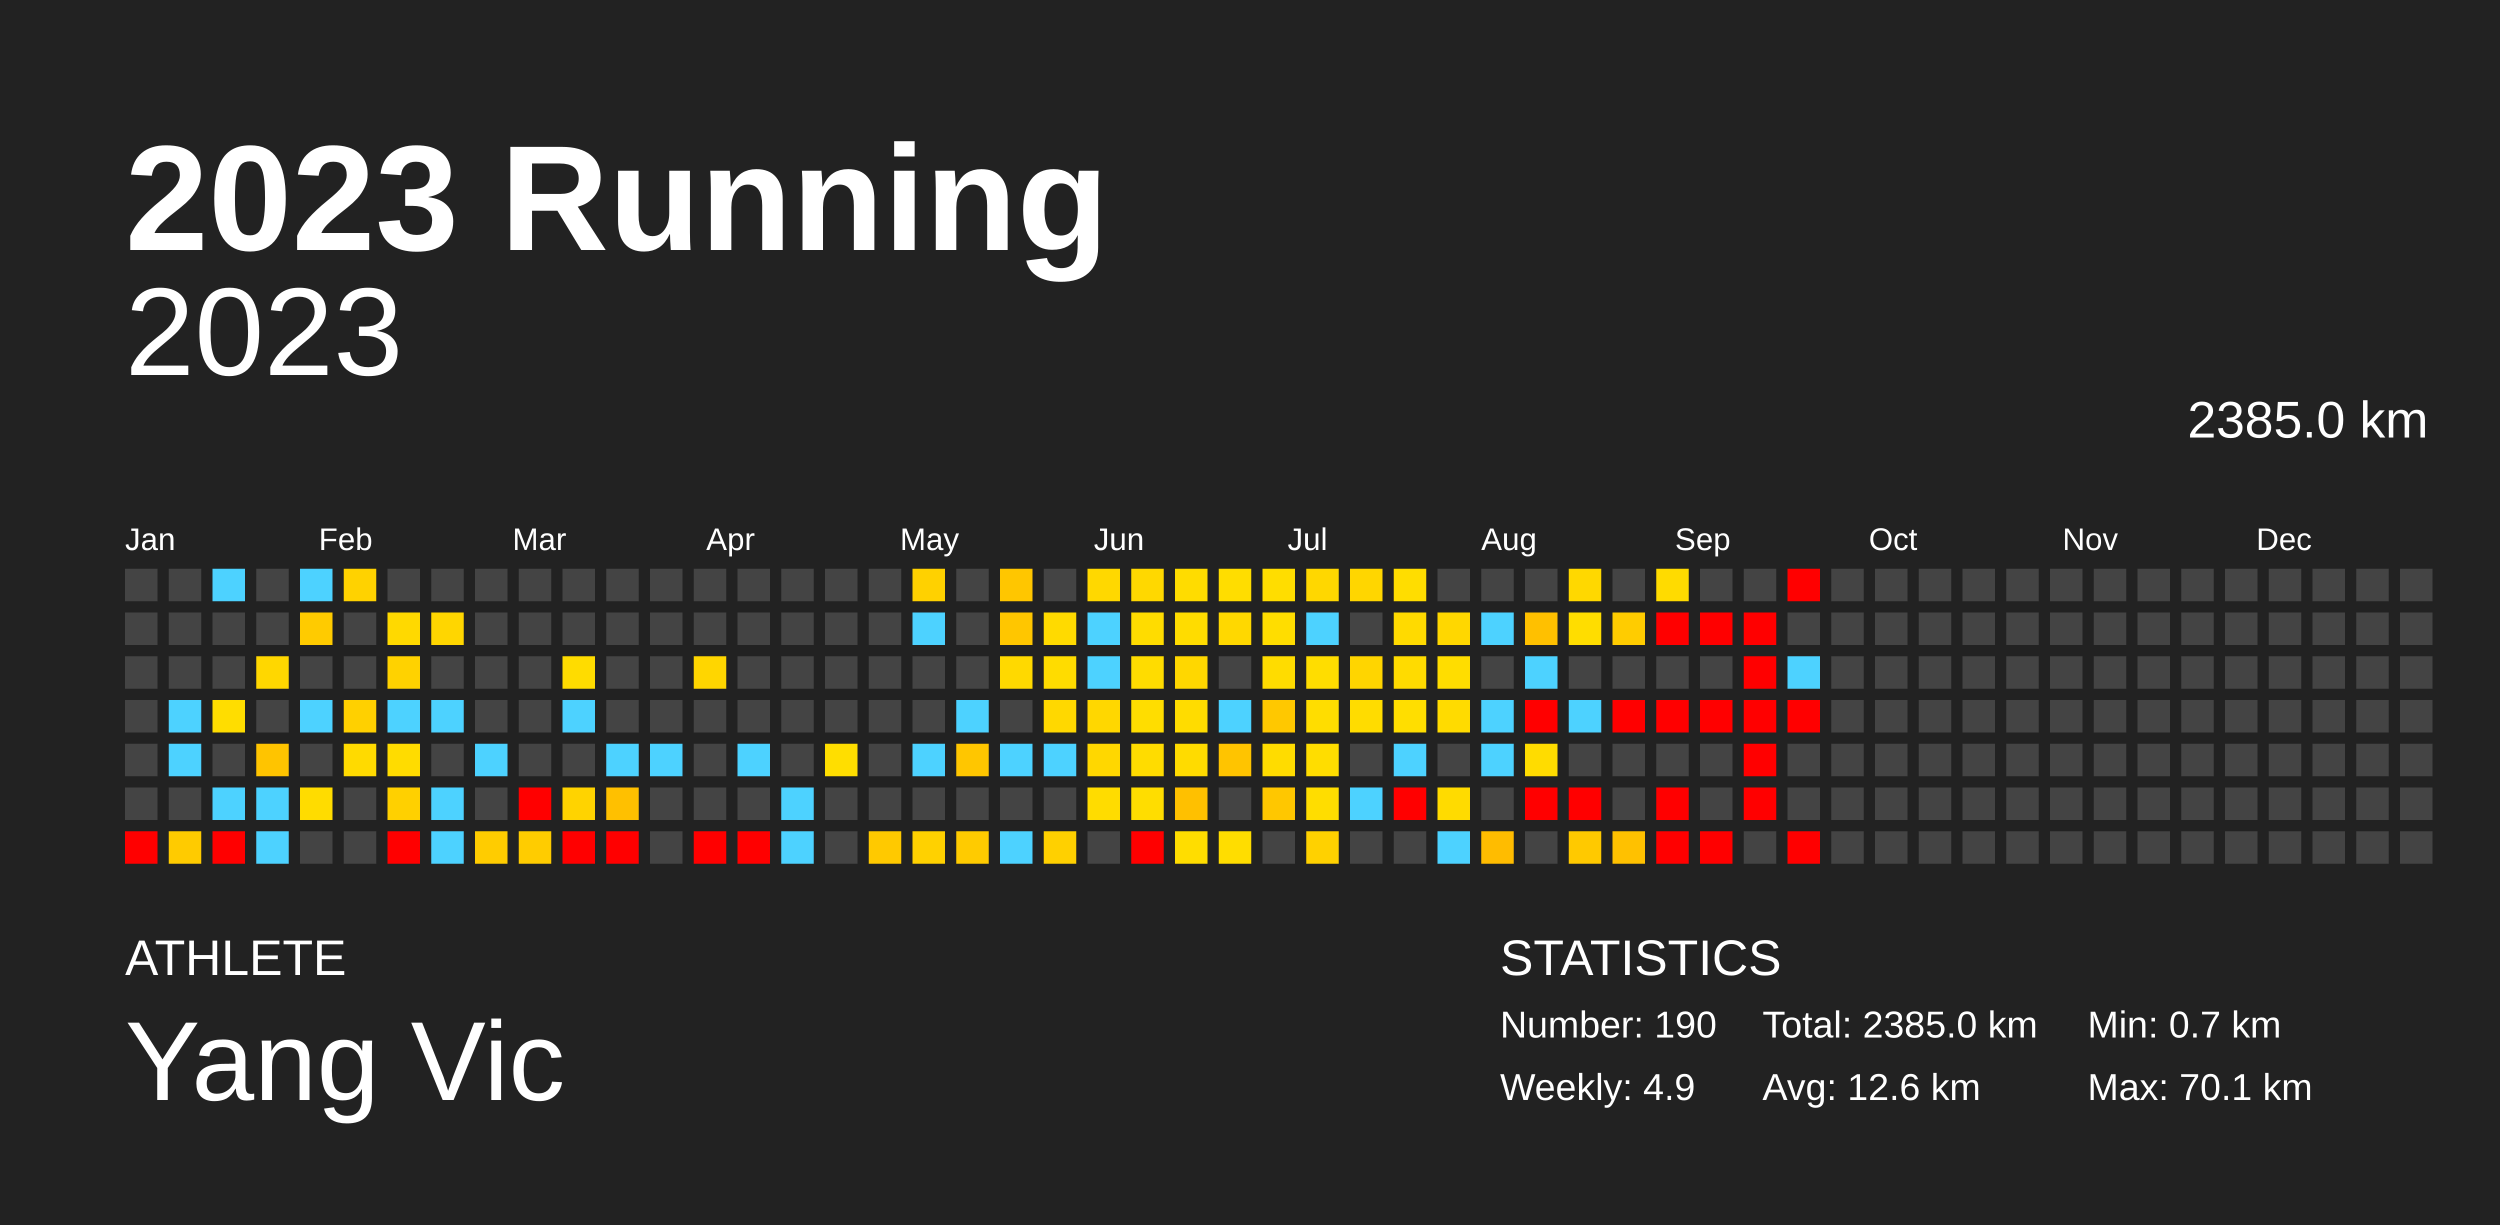
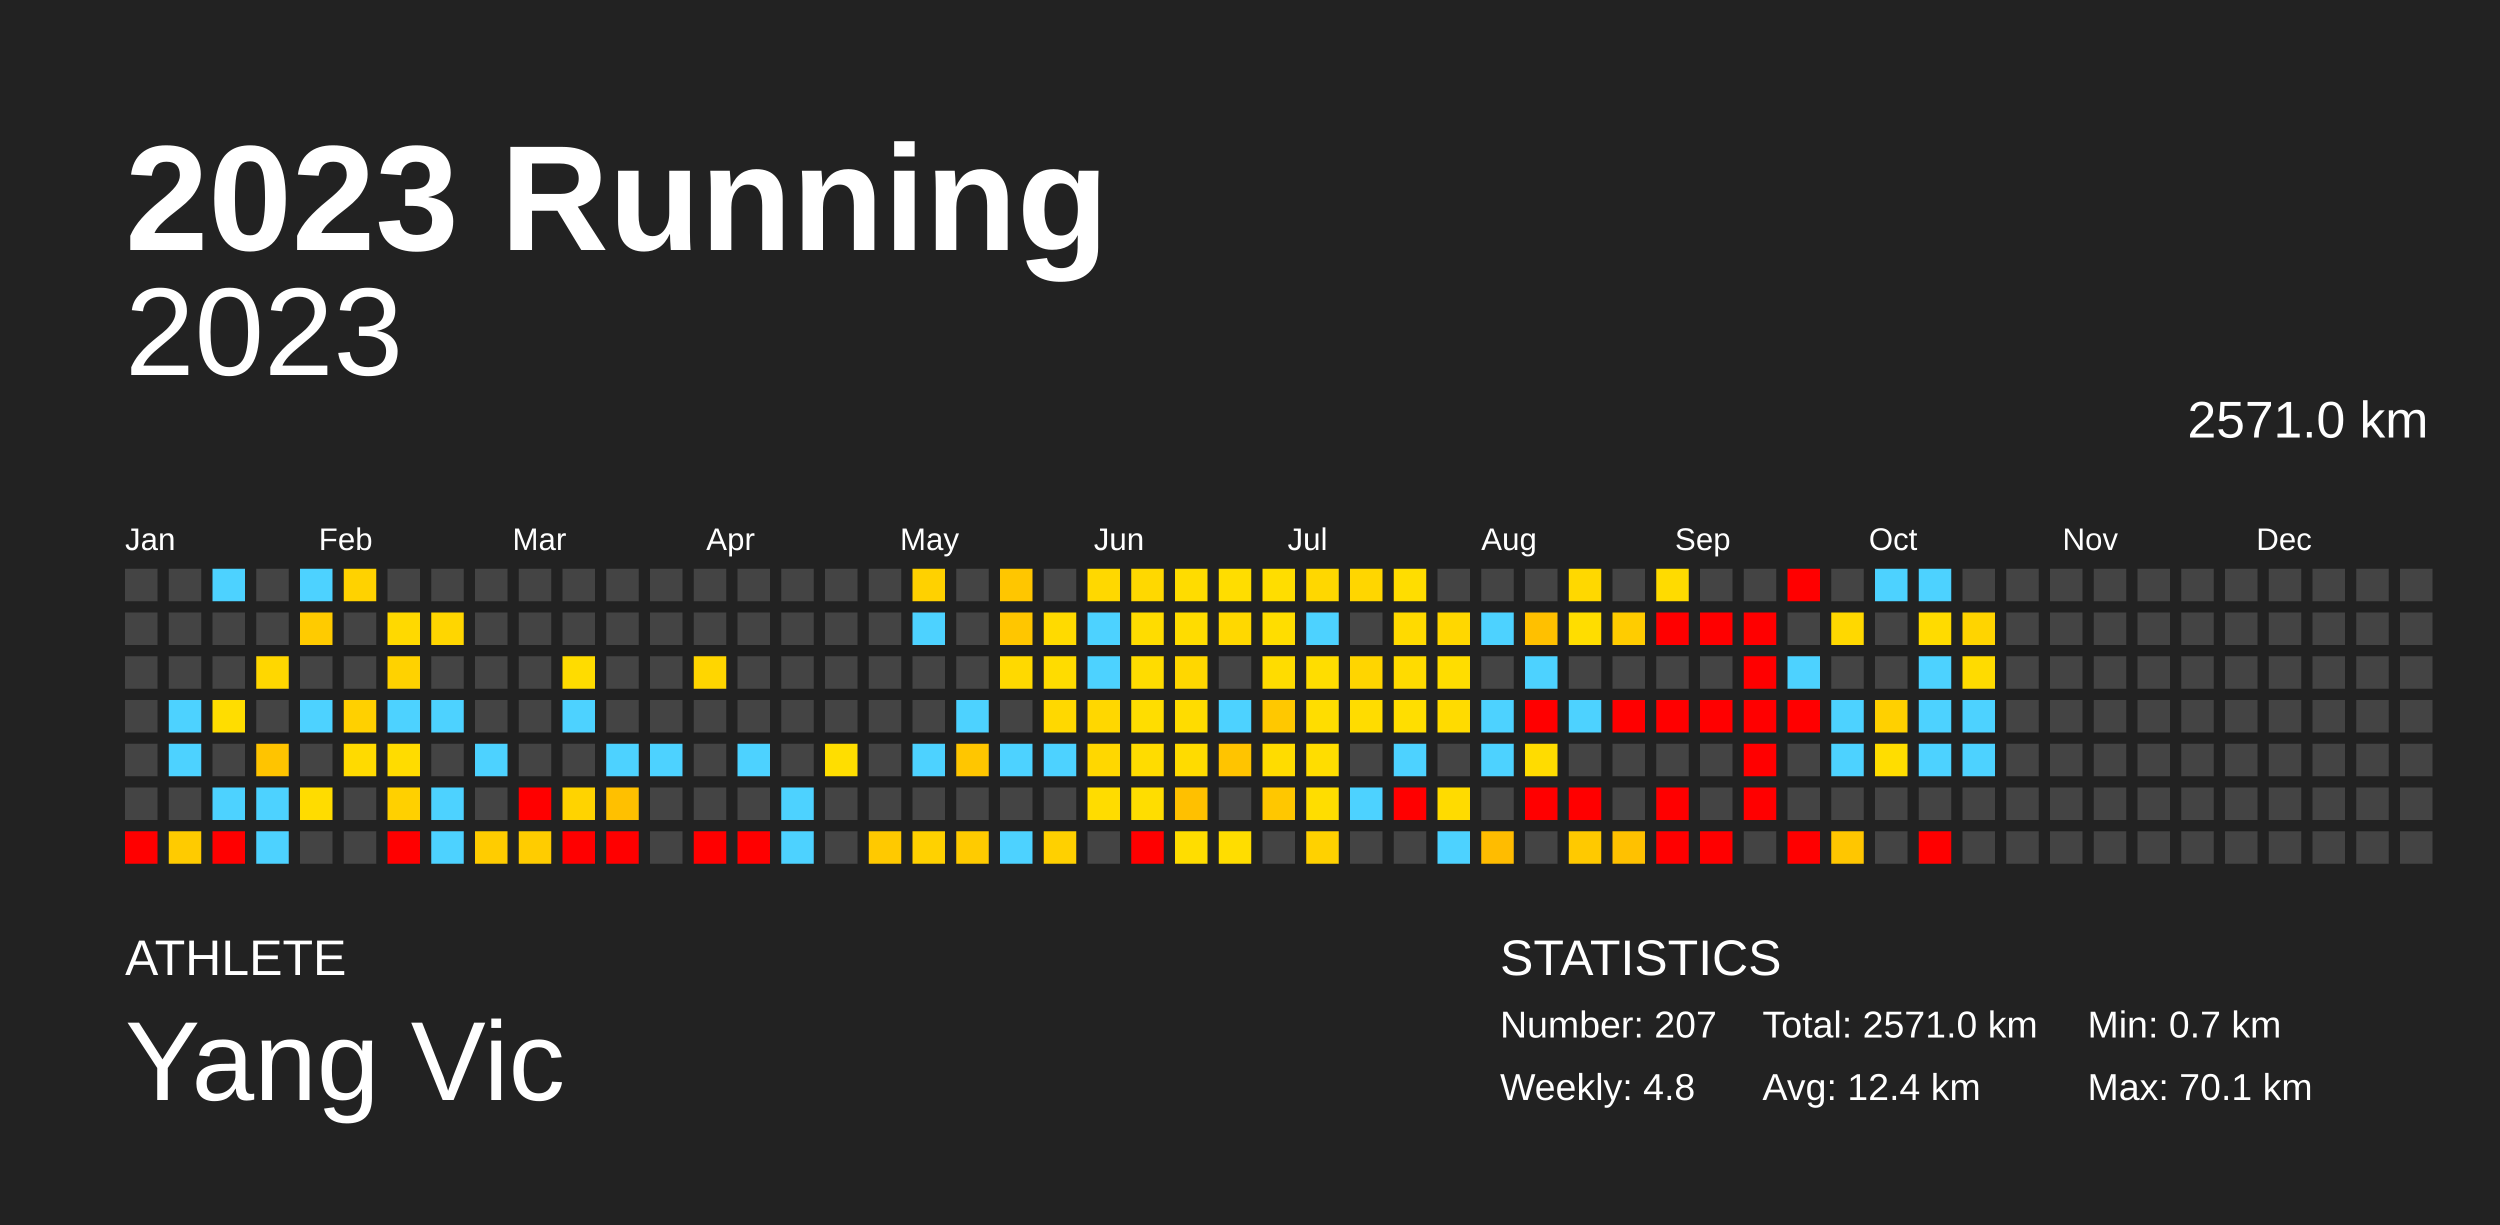
<svg xmlns="http://www.w3.org/2000/svg" baseProfile="full" height="98mm" version="1.1" viewBox="0,0,200,98" width="200mm">
  <defs />
  <rect fill="#222222" height="98" width="200" x="0" y="0" />
  <text fill="#FFFFFF" style="font-size:12px; font-family:Arial; font-weight:bold;" x="10" y="20">2023 Running</text>
  <text fill="#FFFFFF" style="font-size:4px; font-family:Arial" x="10" y="78">ATHLETE</text>
  <text fill="#FFFFFF" style="font-size:9px; font-family:Arial" x="10" y="88">Yang Vic</text>
  <text fill="#FFFFFF" style="font-size:4px; font-family:Arial" x="120" y="78">STATISTICS</text>
-   <text fill="#FFFFFF" style="font-size:3px; font-family:Arial" x="120" y="83">Number: 190</text>
-   <text fill="#FFFFFF" style="font-size:3px; font-family:Arial" x="120" y="88">Weekly: 4.9</text>
-   <text fill="#FFFFFF" style="font-size:3px; font-family:Arial" x="141" y="83">Total: 2385.0 km</text>
-   <text fill="#FFFFFF" style="font-size:3px; font-family:Arial" x="141" y="88">Avg: 12.6 km</text>
+   <text fill="#FFFFFF" style="font-size:3px; font-family:Arial" x="120" y="83">Number: 207</text>
+   <text fill="#FFFFFF" style="font-size:3px; font-family:Arial" x="120" y="88">Weekly: 4.8</text>
+   <text fill="#FFFFFF" style="font-size:3px; font-family:Arial" x="141" y="83">Total: 2571.0 km</text>
+   <text fill="#FFFFFF" style="font-size:3px; font-family:Arial" x="141" y="88">Avg: 12.4 km</text>
  <text fill="#FFFFFF" style="font-size:3px; font-family:Arial" x="167" y="83">Min: 0.7 km</text>
  <text fill="#FFFFFF" style="font-size:3px; font-family:Arial" x="167" y="88">Max: 70.1 km</text>
  <text alignment-baseline="hanging" fill="#FFFFFF" style="font-size:10.0px; font-family:Arial;" x="10" y="30">2023</text>
-   <text alignment-baseline="hanging" fill="#FFFFFF" style="font-size:4.125px; font-family:Arial;" x="175" y="35">2385.0 km</text>
+   <text alignment-baseline="hanging" fill="#FFFFFF" style="font-size:4.125px; font-family:Arial;" x="175" y="35">2571.0 km</text>
  <text fill="#FFFFFF" style="font-size:2.5px; font-family:Arial" x="10.0" y="44">Jan</text>
  <text fill="#FFFFFF" style="font-size:2.5px; font-family:Arial" x="25.5" y="44">Feb</text>
  <text fill="#FFFFFF" style="font-size:2.5px; font-family:Arial" x="41.0" y="44">Mar</text>
  <text fill="#FFFFFF" style="font-size:2.5px; font-family:Arial" x="56.5" y="44">Apr</text>
  <text fill="#FFFFFF" style="font-size:2.5px; font-family:Arial" x="72.0" y="44">May</text>
  <text fill="#FFFFFF" style="font-size:2.5px; font-family:Arial" x="87.5" y="44">Jun</text>
  <text fill="#FFFFFF" style="font-size:2.5px; font-family:Arial" x="103.0" y="44">Jul</text>
  <text fill="#FFFFFF" style="font-size:2.5px; font-family:Arial" x="118.5" y="44">Aug</text>
  <text fill="#FFFFFF" style="font-size:2.5px; font-family:Arial" x="134.0" y="44">Sep</text>
  <text fill="#FFFFFF" style="font-size:2.5px; font-family:Arial" x="149.5" y="44">Oct</text>
  <text fill="#FFFFFF" style="font-size:2.5px; font-family:Arial" x="165.0" y="44">Nov</text>
  <text fill="#FFFFFF" style="font-size:2.5px; font-family:Arial" x="180.5" y="44">Dec</text>
  <rect fill="#444444" height="2.6" width="2.6" x="10.0" y="45.5" />
  <rect fill="#444444" height="2.6" width="2.6" x="10.0" y="49.0" />
  <rect fill="#444444" height="2.6" width="2.6" x="10.0" y="52.5" />
  <rect fill="#444444" height="2.6" width="2.6" x="10.0" y="56.0" />
  <rect fill="#444444" height="2.6" width="2.6" x="10.0" y="59.5" />
  <rect fill="#444444" height="2.6" width="2.6" x="10.0" y="63.0" />
  <rect fill="red" height="2.6" width="2.6" x="10.0" y="66.5" />
  <rect fill="#444444" height="2.6" width="2.6" x="13.5" y="45.5" />
  <rect fill="#444444" height="2.6" width="2.6" x="13.5" y="49.0" />
  <rect fill="#444444" height="2.6" width="2.6" x="13.5" y="52.5" />
  <rect fill="#4dd2ff" height="2.6" width="2.6" x="13.5" y="56.0" />
  <rect fill="#4dd2ff" height="2.6" width="2.6" x="13.5" y="59.5" />
  <rect fill="#444444" height="2.6" width="2.6" x="13.5" y="63.0" />
  <rect fill="#ffcb00" height="2.6" width="2.6" x="13.5" y="66.5" />
  <rect fill="#4dd2ff" height="2.6" width="2.6" x="17.0" y="45.5" />
  <rect fill="#444444" height="2.6" width="2.6" x="17.0" y="49.0" />
  <rect fill="#444444" height="2.6" width="2.6" x="17.0" y="52.5" />
  <rect fill="#ffdd00" height="2.6" width="2.6" x="17.0" y="56.0" />
  <rect fill="#444444" height="2.6" width="2.6" x="17.0" y="59.5" />
  <rect fill="#4dd2ff" height="2.6" width="2.6" x="17.0" y="63.0" />
  <rect fill="red" height="2.6" width="2.6" x="17.0" y="66.5" />
  <rect fill="#444444" height="2.6" width="2.6" x="20.5" y="45.5" />
  <rect fill="#444444" height="2.6" width="2.6" x="20.5" y="49.0" />
  <rect fill="#ffd700" height="2.6" width="2.6" x="20.5" y="52.5" />
  <rect fill="#444444" height="2.6" width="2.6" x="20.5" y="56.0" />
  <rect fill="#ffc400" height="2.6" width="2.6" x="20.5" y="59.5" />
  <rect fill="#4dd2ff" height="2.6" width="2.6" x="20.5" y="63.0" />
  <rect fill="#4dd2ff" height="2.6" width="2.6" x="20.5" y="66.5" />
  <rect fill="#4dd2ff" height="2.6" width="2.6" x="24.0" y="45.5" />
  <rect fill="#ffcb00" height="2.6" width="2.6" x="24.0" y="49.0" />
  <rect fill="#444444" height="2.6" width="2.6" x="24.0" y="52.5" />
  <rect fill="#4dd2ff" height="2.6" width="2.6" x="24.0" y="56.0" />
  <rect fill="#444444" height="2.6" width="2.6" x="24.0" y="59.5" />
  <rect fill="#ffdc00" height="2.6" width="2.6" x="24.0" y="63.0" />
  <rect fill="#444444" height="2.6" width="2.6" x="24.0" y="66.5" />
  <rect fill="#ffd200" height="2.6" width="2.6" x="27.5" y="45.5" />
  <rect fill="#444444" height="2.6" width="2.6" x="27.5" y="49.0" />
  <rect fill="#444444" height="2.6" width="2.6" x="27.5" y="52.5" />
  <rect fill="#ffd000" height="2.6" width="2.6" x="27.5" y="56.0" />
  <rect fill="#ffda00" height="2.6" width="2.6" x="27.5" y="59.5" />
  <rect fill="#444444" height="2.6" width="2.6" x="27.5" y="63.0" />
  <rect fill="#444444" height="2.6" width="2.6" x="27.5" y="66.5" />
  <rect fill="#444444" height="2.6" width="2.6" x="31.0" y="45.5" />
  <rect fill="#ffd900" height="2.6" width="2.6" x="31.0" y="49.0" />
  <rect fill="#ffd200" height="2.6" width="2.6" x="31.0" y="52.5" />
  <rect fill="#4dd2ff" height="2.6" width="2.6" x="31.0" y="56.0" />
  <rect fill="#ffdc00" height="2.6" width="2.6" x="31.0" y="59.5" />
  <rect fill="#ffd000" height="2.6" width="2.6" x="31.0" y="63.0" />
  <rect fill="red" height="2.6" width="2.6" x="31.0" y="66.5" />
  <rect fill="#444444" height="2.6" width="2.6" x="34.5" y="45.5" />
  <rect fill="#ffd600" height="2.6" width="2.6" x="34.5" y="49.0" />
  <rect fill="#444444" height="2.6" width="2.6" x="34.5" y="52.5" />
  <rect fill="#4dd2ff" height="2.6" width="2.6" x="34.5" y="56.0" />
  <rect fill="#444444" height="2.6" width="2.6" x="34.5" y="59.5" />
  <rect fill="#4dd2ff" height="2.6" width="2.6" x="34.5" y="63.0" />
  <rect fill="#4dd2ff" height="2.6" width="2.6" x="34.5" y="66.5" />
  <rect fill="#444444" height="2.6" width="2.6" x="38.0" y="45.5" />
  <rect fill="#444444" height="2.6" width="2.6" x="38.0" y="49.0" />
  <rect fill="#444444" height="2.6" width="2.6" x="38.0" y="52.5" />
  <rect fill="#444444" height="2.6" width="2.6" x="38.0" y="56.0" />
  <rect fill="#4dd2ff" height="2.6" width="2.6" x="38.0" y="59.5" />
  <rect fill="#444444" height="2.6" width="2.6" x="38.0" y="63.0" />
  <rect fill="#ffcc00" height="2.6" width="2.6" x="38.0" y="66.5" />
  <rect fill="#444444" height="2.6" width="2.6" x="41.5" y="45.5" />
  <rect fill="#444444" height="2.6" width="2.6" x="41.5" y="49.0" />
  <rect fill="#444444" height="2.6" width="2.6" x="41.5" y="52.5" />
  <rect fill="#444444" height="2.6" width="2.6" x="41.5" y="56.0" />
  <rect fill="#444444" height="2.6" width="2.6" x="41.5" y="59.5" />
  <rect fill="red" height="2.6" width="2.6" x="41.5" y="63.0" />
  <rect fill="#ffcc00" height="2.6" width="2.6" x="41.5" y="66.5" />
  <rect fill="#444444" height="2.6" width="2.6" x="45.0" y="45.5" />
  <rect fill="#444444" height="2.6" width="2.6" x="45.0" y="49.0" />
  <rect fill="#ffdc00" height="2.6" width="2.6" x="45.0" y="52.5" />
  <rect fill="#4dd2ff" height="2.6" width="2.6" x="45.0" y="56.0" />
  <rect fill="#444444" height="2.6" width="2.6" x="45.0" y="59.5" />
  <rect fill="#ffd300" height="2.6" width="2.6" x="45.0" y="63.0" />
  <rect fill="red" height="2.6" width="2.6" x="45.0" y="66.5" />
  <rect fill="#444444" height="2.6" width="2.6" x="48.5" y="45.5" />
  <rect fill="#444444" height="2.6" width="2.6" x="48.5" y="49.0" />
  <rect fill="#444444" height="2.6" width="2.6" x="48.5" y="52.5" />
  <rect fill="#444444" height="2.6" width="2.6" x="48.5" y="56.0" />
  <rect fill="#4dd2ff" height="2.6" width="2.6" x="48.5" y="59.5" />
  <rect fill="#ffc000" height="2.6" width="2.6" x="48.5" y="63.0" />
  <rect fill="red" height="2.6" width="2.6" x="48.5" y="66.5" />
  <rect fill="#444444" height="2.6" width="2.6" x="52.0" y="45.5" />
  <rect fill="#444444" height="2.6" width="2.6" x="52.0" y="49.0" />
  <rect fill="#444444" height="2.6" width="2.6" x="52.0" y="52.5" />
  <rect fill="#444444" height="2.6" width="2.6" x="52.0" y="56.0" />
  <rect fill="#4dd2ff" height="2.6" width="2.6" x="52.0" y="59.5" />
  <rect fill="#444444" height="2.6" width="2.6" x="52.0" y="63.0" />
  <rect fill="#444444" height="2.6" width="2.6" x="52.0" y="66.5" />
  <rect fill="#444444" height="2.6" width="2.6" x="55.5" y="45.5" />
  <rect fill="#444444" height="2.6" width="2.6" x="55.5" y="49.0" />
  <rect fill="#ffd600" height="2.6" width="2.6" x="55.5" y="52.5" />
  <rect fill="#444444" height="2.6" width="2.6" x="55.5" y="56.0" />
  <rect fill="#444444" height="2.6" width="2.6" x="55.5" y="59.5" />
  <rect fill="#444444" height="2.6" width="2.6" x="55.5" y="63.0" />
  <rect fill="red" height="2.6" width="2.6" x="55.5" y="66.5" />
  <rect fill="#444444" height="2.6" width="2.6" x="59.0" y="45.5" />
  <rect fill="#444444" height="2.6" width="2.6" x="59.0" y="49.0" />
  <rect fill="#444444" height="2.6" width="2.6" x="59.0" y="52.5" />
  <rect fill="#444444" height="2.6" width="2.6" x="59.0" y="56.0" />
  <rect fill="#4dd2ff" height="2.6" width="2.6" x="59.0" y="59.5" />
  <rect fill="#444444" height="2.6" width="2.6" x="59.0" y="63.0" />
  <rect fill="red" height="2.6" width="2.6" x="59.0" y="66.5" />
  <rect fill="#444444" height="2.6" width="2.6" x="62.5" y="45.5" />
  <rect fill="#444444" height="2.6" width="2.6" x="62.5" y="49.0" />
  <rect fill="#444444" height="2.6" width="2.6" x="62.5" y="52.5" />
  <rect fill="#444444" height="2.6" width="2.6" x="62.5" y="56.0" />
  <rect fill="#444444" height="2.6" width="2.6" x="62.5" y="59.5" />
  <rect fill="#4dd2ff" height="2.6" width="2.6" x="62.5" y="63.0" />
  <rect fill="#4dd2ff" height="2.6" width="2.6" x="62.5" y="66.5" />
  <rect fill="#444444" height="2.6" width="2.6" x="66.0" y="45.5" />
  <rect fill="#444444" height="2.6" width="2.6" x="66.0" y="49.0" />
  <rect fill="#444444" height="2.6" width="2.6" x="66.0" y="52.5" />
  <rect fill="#444444" height="2.6" width="2.6" x="66.0" y="56.0" />
  <rect fill="#ffde00" height="2.6" width="2.6" x="66.0" y="59.5" />
  <rect fill="#444444" height="2.6" width="2.6" x="66.0" y="63.0" />
  <rect fill="#444444" height="2.6" width="2.6" x="66.0" y="66.5" />
  <rect fill="#444444" height="2.6" width="2.6" x="69.5" y="45.5" />
  <rect fill="#444444" height="2.6" width="2.6" x="69.5" y="49.0" />
  <rect fill="#444444" height="2.6" width="2.6" x="69.5" y="52.5" />
  <rect fill="#444444" height="2.6" width="2.6" x="69.5" y="56.0" />
  <rect fill="#444444" height="2.6" width="2.6" x="69.5" y="59.5" />
  <rect fill="#444444" height="2.6" width="2.6" x="69.5" y="63.0" />
  <rect fill="#ffc900" height="2.6" width="2.6" x="69.5" y="66.5" />
  <rect fill="#ffd100" height="2.6" width="2.6" x="73.0" y="45.5" />
  <rect fill="#4dd2ff" height="2.6" width="2.6" x="73.0" y="49.0" />
  <rect fill="#444444" height="2.6" width="2.6" x="73.0" y="52.5" />
  <rect fill="#444444" height="2.6" width="2.6" x="73.0" y="56.0" />
  <rect fill="#4dd2ff" height="2.6" width="2.6" x="73.0" y="59.5" />
  <rect fill="#444444" height="2.6" width="2.6" x="73.0" y="63.0" />
  <rect fill="#ffd100" height="2.6" width="2.6" x="73.0" y="66.5" />
  <rect fill="#444444" height="2.6" width="2.6" x="76.5" y="45.5" />
  <rect fill="#444444" height="2.6" width="2.6" x="76.5" y="49.0" />
  <rect fill="#444444" height="2.6" width="2.6" x="76.5" y="52.5" />
  <rect fill="#4dd2ff" height="2.6" width="2.6" x="76.5" y="56.0" />
  <rect fill="#ffc600" height="2.6" width="2.6" x="76.5" y="59.5" />
  <rect fill="#444444" height="2.6" width="2.6" x="76.5" y="63.0" />
  <rect fill="#ffcb00" height="2.6" width="2.6" x="76.5" y="66.5" />
  <rect fill="#ffc600" height="2.6" width="2.6" x="80.0" y="45.5" />
  <rect fill="#ffc600" height="2.6" width="2.6" x="80.0" y="49.0" />
  <rect fill="#ffd900" height="2.6" width="2.6" x="80.0" y="52.5" />
  <rect fill="#444444" height="2.6" width="2.6" x="80.0" y="56.0" />
  <rect fill="#4dd2ff" height="2.6" width="2.6" x="80.0" y="59.5" />
  <rect fill="#444444" height="2.6" width="2.6" x="80.0" y="63.0" />
  <rect fill="#4dd2ff" height="2.6" width="2.6" x="80.0" y="66.5" />
  <rect fill="#444444" height="2.6" width="2.6" x="83.5" y="45.5" />
  <rect fill="#ffda00" height="2.6" width="2.6" x="83.5" y="49.0" />
  <rect fill="#ffdc00" height="2.6" width="2.6" x="83.5" y="52.5" />
  <rect fill="#ffd800" height="2.6" width="2.6" x="83.5" y="56.0" />
  <rect fill="#4dd2ff" height="2.6" width="2.6" x="83.5" y="59.5" />
  <rect fill="#444444" height="2.6" width="2.6" x="83.5" y="63.0" />
  <rect fill="#ffd000" height="2.6" width="2.6" x="83.5" y="66.5" />
  <rect fill="#ffd800" height="2.6" width="2.6" x="87.0" y="45.5" />
  <rect fill="#4dd2ff" height="2.6" width="2.6" x="87.0" y="49.0" />
  <rect fill="#4dd2ff" height="2.6" width="2.6" x="87.0" y="52.5" />
  <rect fill="#ffd700" height="2.6" width="2.6" x="87.0" y="56.0" />
  <rect fill="#ffd700" height="2.6" width="2.6" x="87.0" y="59.5" />
  <rect fill="#ffdc00" height="2.6" width="2.6" x="87.0" y="63.0" />
  <rect fill="#444444" height="2.6" width="2.6" x="87.0" y="66.5" />
  <rect fill="#ffd800" height="2.6" width="2.6" x="90.5" y="45.5" />
  <rect fill="#ffdc00" height="2.6" width="2.6" x="90.5" y="49.0" />
  <rect fill="#ffdc00" height="2.6" width="2.6" x="90.5" y="52.5" />
  <rect fill="#ffdd00" height="2.6" width="2.6" x="90.5" y="56.0" />
  <rect fill="#ffdc00" height="2.6" width="2.6" x="90.5" y="59.5" />
  <rect fill="#ffdd00" height="2.6" width="2.6" x="90.5" y="63.0" />
  <rect fill="red" height="2.6" width="2.6" x="90.5" y="66.5" />
  <rect fill="#ffdc00" height="2.6" width="2.6" x="94.0" y="45.5" />
  <rect fill="#ffdc00" height="2.6" width="2.6" x="94.0" y="49.0" />
  <rect fill="#ffd700" height="2.6" width="2.6" x="94.0" y="52.5" />
  <rect fill="#ffdc00" height="2.6" width="2.6" x="94.0" y="56.0" />
  <rect fill="#ffdb00" height="2.6" width="2.6" x="94.0" y="59.5" />
  <rect fill="#ffc000" height="2.6" width="2.6" x="94.0" y="63.0" />
  <rect fill="#ffdd00" height="2.6" width="2.6" x="94.0" y="66.5" />
  <rect fill="#ffdd00" height="2.6" width="2.6" x="97.5" y="45.5" />
  <rect fill="#ffd800" height="2.6" width="2.6" x="97.5" y="49.0" />
  <rect fill="#444444" height="2.6" width="2.6" x="97.5" y="52.5" />
  <rect fill="#4dd2ff" height="2.6" width="2.6" x="97.5" y="56.0" />
  <rect fill="#ffc400" height="2.6" width="2.6" x="97.5" y="59.5" />
  <rect fill="#444444" height="2.6" width="2.6" x="97.5" y="63.0" />
  <rect fill="#ffdd00" height="2.6" width="2.6" x="97.5" y="66.5" />
  <rect fill="#ffdd00" height="2.6" width="2.6" x="101.0" y="45.5" />
  <rect fill="#ffdd00" height="2.6" width="2.6" x="101.0" y="49.0" />
  <rect fill="#ffdc00" height="2.6" width="2.6" x="101.0" y="52.5" />
  <rect fill="#ffc800" height="2.6" width="2.6" x="101.0" y="56.0" />
  <rect fill="#ffdc00" height="2.6" width="2.6" x="101.0" y="59.5" />
  <rect fill="#ffc700" height="2.6" width="2.6" x="101.0" y="63.0" />
  <rect fill="#444444" height="2.6" width="2.6" x="101.0" y="66.5" />
  <rect fill="#ffd700" height="2.6" width="2.6" x="104.5" y="45.5" />
  <rect fill="#4dd2ff" height="2.6" width="2.6" x="104.5" y="49.0" />
  <rect fill="#ffdd00" height="2.6" width="2.6" x="104.5" y="52.5" />
  <rect fill="#ffdd00" height="2.6" width="2.6" x="104.5" y="56.0" />
  <rect fill="#ffdd00" height="2.6" width="2.6" x="104.5" y="59.5" />
  <rect fill="#ffdd00" height="2.6" width="2.6" x="104.5" y="63.0" />
  <rect fill="#ffd100" height="2.6" width="2.6" x="104.5" y="66.5" />
  <rect fill="#ffd600" height="2.6" width="2.6" x="108.0" y="45.5" />
  <rect fill="#444444" height="2.6" width="2.6" x="108.0" y="49.0" />
  <rect fill="#ffd500" height="2.6" width="2.6" x="108.0" y="52.5" />
  <rect fill="#ffdc00" height="2.6" width="2.6" x="108.0" y="56.0" />
  <rect fill="#444444" height="2.6" width="2.6" x="108.0" y="59.5" />
  <rect fill="#4dd2ff" height="2.6" width="2.6" x="108.0" y="63.0" />
  <rect fill="#444444" height="2.6" width="2.6" x="108.0" y="66.5" />
  <rect fill="#ffdd00" height="2.6" width="2.6" x="111.5" y="45.5" />
  <rect fill="#ffda00" height="2.6" width="2.6" x="111.5" y="49.0" />
  <rect fill="#ffdb00" height="2.6" width="2.6" x="111.5" y="52.5" />
  <rect fill="#ffde00" height="2.6" width="2.6" x="111.5" y="56.0" />
  <rect fill="#4dd2ff" height="2.6" width="2.6" x="111.5" y="59.5" />
  <rect fill="red" height="2.6" width="2.6" x="111.5" y="63.0" />
  <rect fill="#444444" height="2.6" width="2.6" x="111.5" y="66.5" />
  <rect fill="#444444" height="2.6" width="2.6" x="115.0" y="45.5" />
  <rect fill="#ffd700" height="2.6" width="2.6" x="115.0" y="49.0" />
  <rect fill="#ffdd00" height="2.6" width="2.6" x="115.0" y="52.5" />
  <rect fill="#ffdb00" height="2.6" width="2.6" x="115.0" y="56.0" />
  <rect fill="#444444" height="2.6" width="2.6" x="115.0" y="59.5" />
  <rect fill="#ffdb00" height="2.6" width="2.6" x="115.0" y="63.0" />
  <rect fill="#4dd2ff" height="2.6" width="2.6" x="115.0" y="66.5" />
  <rect fill="#444444" height="2.6" width="2.6" x="118.5" y="45.5" />
  <rect fill="#4dd2ff" height="2.6" width="2.6" x="118.5" y="49.0" />
  <rect fill="#444444" height="2.6" width="2.6" x="118.5" y="52.5" />
  <rect fill="#4dd2ff" height="2.6" width="2.6" x="118.5" y="56.0" />
  <rect fill="#4dd2ff" height="2.6" width="2.6" x="118.5" y="59.5" />
  <rect fill="#444444" height="2.6" width="2.6" x="118.5" y="63.0" />
  <rect fill="#ffbc00" height="2.6" width="2.6" x="118.5" y="66.5" />
  <rect fill="#444444" height="2.6" width="2.6" x="122.0" y="45.5" />
  <rect fill="#ffc000" height="2.6" width="2.6" x="122.0" y="49.0" />
  <rect fill="#4dd2ff" height="2.6" width="2.6" x="122.0" y="52.5" />
  <rect fill="red" height="2.6" width="2.6" x="122.0" y="56.0" />
  <rect fill="#ffdc00" height="2.6" width="2.6" x="122.0" y="59.5" />
  <rect fill="red" height="2.6" width="2.6" x="122.0" y="63.0" />
  <rect fill="#444444" height="2.6" width="2.6" x="122.0" y="66.5" />
  <rect fill="#ffd800" height="2.6" width="2.6" x="125.5" y="45.5" />
  <rect fill="#ffdd00" height="2.6" width="2.6" x="125.5" y="49.0" />
  <rect fill="#444444" height="2.6" width="2.6" x="125.5" y="52.5" />
  <rect fill="#4dd2ff" height="2.6" width="2.6" x="125.5" y="56.0" />
  <rect fill="#444444" height="2.6" width="2.6" x="125.5" y="59.5" />
  <rect fill="red" height="2.6" width="2.6" x="125.5" y="63.0" />
  <rect fill="#ffc900" height="2.6" width="2.6" x="125.5" y="66.5" />
  <rect fill="#444444" height="2.6" width="2.6" x="129.0" y="45.5" />
  <rect fill="#ffcc00" height="2.6" width="2.6" x="129.0" y="49.0" />
  <rect fill="#444444" height="2.6" width="2.6" x="129.0" y="52.5" />
  <rect fill="red" height="2.6" width="2.6" x="129.0" y="56.0" />
  <rect fill="#444444" height="2.6" width="2.6" x="129.0" y="59.5" />
  <rect fill="#444444" height="2.6" width="2.6" x="129.0" y="63.0" />
  <rect fill="#ffc100" height="2.6" width="2.6" x="129.0" y="66.5" />
  <rect fill="#ffdb00" height="2.6" width="2.6" x="132.5" y="45.5" />
  <rect fill="red" height="2.6" width="2.6" x="132.5" y="49.0" />
  <rect fill="#444444" height="2.6" width="2.6" x="132.5" y="52.5" />
  <rect fill="red" height="2.6" width="2.6" x="132.5" y="56.0" />
  <rect fill="#444444" height="2.6" width="2.6" x="132.5" y="59.5" />
  <rect fill="red" height="2.6" width="2.6" x="132.5" y="63.0" />
  <rect fill="red" height="2.6" width="2.6" x="132.5" y="66.5" />
  <rect fill="#444444" height="2.6" width="2.6" x="136.0" y="45.5" />
  <rect fill="red" height="2.6" width="2.6" x="136.0" y="49.0" />
  <rect fill="#444444" height="2.6" width="2.6" x="136.0" y="52.5" />
  <rect fill="red" height="2.6" width="2.6" x="136.0" y="56.0" />
  <rect fill="#444444" height="2.6" width="2.6" x="136.0" y="59.5" />
  <rect fill="#444444" height="2.6" width="2.6" x="136.0" y="63.0" />
  <rect fill="red" height="2.6" width="2.6" x="136.0" y="66.5" />
  <rect fill="#444444" height="2.6" width="2.6" x="139.5" y="45.5" />
  <rect fill="red" height="2.6" width="2.6" x="139.5" y="49.0" />
  <rect fill="red" height="2.6" width="2.6" x="139.5" y="52.5" />
  <rect fill="red" height="2.6" width="2.6" x="139.5" y="56.0" />
  <rect fill="red" height="2.6" width="2.6" x="139.5" y="59.5" />
  <rect fill="red" height="2.6" width="2.6" x="139.5" y="63.0" />
  <rect fill="#444444" height="2.6" width="2.6" x="139.5" y="66.5" />
  <rect fill="red" height="2.6" width="2.6" x="143.0" y="45.5" />
  <rect fill="#444444" height="2.6" width="2.6" x="143.0" y="49.0" />
  <rect fill="#4dd2ff" height="2.6" width="2.6" x="143.0" y="52.5" />
  <rect fill="red" height="2.6" width="2.6" x="143.0" y="56.0" />
  <rect fill="#444444" height="2.6" width="2.6" x="143.0" y="59.5" />
  <rect fill="#444444" height="2.6" width="2.6" x="143.0" y="63.0" />
  <rect fill="red" height="2.6" width="2.6" x="143.0" y="66.5" />
  <rect fill="#444444" height="2.6" width="2.6" x="146.5" y="45.5" />
-   <rect fill="#444444" height="2.6" width="2.6" x="146.5" y="49.0" />
+   <rect fill="#ffd800" height="2.6" width="2.6" x="146.5" y="49.0" />
  <rect fill="#444444" height="2.6" width="2.6" x="146.5" y="52.5" />
-   <rect fill="#444444" height="2.6" width="2.6" x="146.5" y="56.0" />
-   <rect fill="#444444" height="2.6" width="2.6" x="146.5" y="59.5" />
+   <rect fill="#4dd2ff" height="2.6" width="2.6" x="146.5" y="56.0" />
+   <rect fill="#4dd2ff" height="2.6" width="2.6" x="146.5" y="59.5" />
  <rect fill="#444444" height="2.6" width="2.6" x="146.5" y="63.0" />
-   <rect fill="#444444" height="2.6" width="2.6" x="146.5" y="66.5" />
-   <rect fill="#444444" height="2.6" width="2.6" x="150.0" y="45.5" />
+   <rect fill="#ffc600" height="2.6" width="2.6" x="146.5" y="66.5" />
+   <rect fill="#4dd2ff" height="2.6" width="2.6" x="150.0" y="45.5" />
  <rect fill="#444444" height="2.6" width="2.6" x="150.0" y="49.0" />
  <rect fill="#444444" height="2.6" width="2.6" x="150.0" y="52.5" />
-   <rect fill="#444444" height="2.6" width="2.6" x="150.0" y="56.0" />
-   <rect fill="#444444" height="2.6" width="2.6" x="150.0" y="59.5" />
+   <rect fill="#ffd000" height="2.6" width="2.6" x="150.0" y="56.0" />
+   <rect fill="#ffdd00" height="2.6" width="2.6" x="150.0" y="59.5" />
  <rect fill="#444444" height="2.6" width="2.6" x="150.0" y="63.0" />
  <rect fill="#444444" height="2.6" width="2.6" x="150.0" y="66.5" />
-   <rect fill="#444444" height="2.6" width="2.6" x="153.5" y="45.5" />
-   <rect fill="#444444" height="2.6" width="2.6" x="153.5" y="49.0" />
-   <rect fill="#444444" height="2.6" width="2.6" x="153.5" y="52.5" />
-   <rect fill="#444444" height="2.6" width="2.6" x="153.5" y="56.0" />
-   <rect fill="#444444" height="2.6" width="2.6" x="153.5" y="59.5" />
+   <rect fill="#4dd2ff" height="2.6" width="2.6" x="153.5" y="45.5" />
+   <rect fill="#ffdb00" height="2.6" width="2.6" x="153.5" y="49.0" />
+   <rect fill="#4dd2ff" height="2.6" width="2.6" x="153.5" y="52.5" />
+   <rect fill="#4dd2ff" height="2.6" width="2.6" x="153.5" y="56.0" />
+   <rect fill="#4dd2ff" height="2.6" width="2.6" x="153.5" y="59.5" />
  <rect fill="#444444" height="2.6" width="2.6" x="153.5" y="63.0" />
-   <rect fill="#444444" height="2.6" width="2.6" x="153.5" y="66.5" />
+   <rect fill="red" height="2.6" width="2.6" x="153.5" y="66.5" />
  <rect fill="#444444" height="2.6" width="2.6" x="157.0" y="45.5" />
-   <rect fill="#444444" height="2.6" width="2.6" x="157.0" y="49.0" />
-   <rect fill="#444444" height="2.6" width="2.6" x="157.0" y="52.5" />
-   <rect fill="#444444" height="2.6" width="2.6" x="157.0" y="56.0" />
-   <rect fill="#444444" height="2.6" width="2.6" x="157.0" y="59.5" />
+   <rect fill="#ffd400" height="2.6" width="2.6" x="157.0" y="49.0" />
+   <rect fill="#ffdb00" height="2.6" width="2.6" x="157.0" y="52.5" />
+   <rect fill="#4dd2ff" height="2.6" width="2.6" x="157.0" y="56.0" />
+   <rect fill="#4dd2ff" height="2.6" width="2.6" x="157.0" y="59.5" />
  <rect fill="#444444" height="2.6" width="2.6" x="157.0" y="63.0" />
  <rect fill="#444444" height="2.6" width="2.6" x="157.0" y="66.5" />
  <rect fill="#444444" height="2.6" width="2.6" x="160.5" y="45.5" />
  <rect fill="#444444" height="2.6" width="2.6" x="160.5" y="49.0" />
  <rect fill="#444444" height="2.6" width="2.6" x="160.5" y="52.5" />
  <rect fill="#444444" height="2.6" width="2.6" x="160.5" y="56.0" />
  <rect fill="#444444" height="2.6" width="2.6" x="160.5" y="59.5" />
  <rect fill="#444444" height="2.6" width="2.6" x="160.5" y="63.0" />
  <rect fill="#444444" height="2.6" width="2.6" x="160.5" y="66.5" />
  <rect fill="#444444" height="2.6" width="2.6" x="164.0" y="45.5" />
  <rect fill="#444444" height="2.6" width="2.6" x="164.0" y="49.0" />
  <rect fill="#444444" height="2.6" width="2.6" x="164.0" y="52.5" />
  <rect fill="#444444" height="2.6" width="2.6" x="164.0" y="56.0" />
  <rect fill="#444444" height="2.6" width="2.6" x="164.0" y="59.5" />
  <rect fill="#444444" height="2.6" width="2.6" x="164.0" y="63.0" />
  <rect fill="#444444" height="2.6" width="2.6" x="164.0" y="66.5" />
  <rect fill="#444444" height="2.6" width="2.6" x="167.5" y="45.5" />
  <rect fill="#444444" height="2.6" width="2.6" x="167.5" y="49.0" />
  <rect fill="#444444" height="2.6" width="2.6" x="167.5" y="52.5" />
  <rect fill="#444444" height="2.6" width="2.6" x="167.5" y="56.0" />
  <rect fill="#444444" height="2.6" width="2.6" x="167.5" y="59.5" />
  <rect fill="#444444" height="2.6" width="2.6" x="167.5" y="63.0" />
  <rect fill="#444444" height="2.6" width="2.6" x="167.5" y="66.5" />
  <rect fill="#444444" height="2.6" width="2.6" x="171.0" y="45.5" />
  <rect fill="#444444" height="2.6" width="2.6" x="171.0" y="49.0" />
  <rect fill="#444444" height="2.6" width="2.6" x="171.0" y="52.5" />
  <rect fill="#444444" height="2.6" width="2.6" x="171.0" y="56.0" />
  <rect fill="#444444" height="2.6" width="2.6" x="171.0" y="59.5" />
  <rect fill="#444444" height="2.6" width="2.6" x="171.0" y="63.0" />
  <rect fill="#444444" height="2.6" width="2.6" x="171.0" y="66.5" />
  <rect fill="#444444" height="2.6" width="2.6" x="174.5" y="45.5" />
  <rect fill="#444444" height="2.6" width="2.6" x="174.5" y="49.0" />
  <rect fill="#444444" height="2.6" width="2.6" x="174.5" y="52.5" />
  <rect fill="#444444" height="2.6" width="2.6" x="174.5" y="56.0" />
  <rect fill="#444444" height="2.6" width="2.6" x="174.5" y="59.5" />
  <rect fill="#444444" height="2.6" width="2.6" x="174.5" y="63.0" />
  <rect fill="#444444" height="2.6" width="2.6" x="174.5" y="66.5" />
  <rect fill="#444444" height="2.6" width="2.6" x="178.0" y="45.5" />
  <rect fill="#444444" height="2.6" width="2.6" x="178.0" y="49.0" />
  <rect fill="#444444" height="2.6" width="2.6" x="178.0" y="52.5" />
  <rect fill="#444444" height="2.6" width="2.6" x="178.0" y="56.0" />
  <rect fill="#444444" height="2.6" width="2.6" x="178.0" y="59.5" />
  <rect fill="#444444" height="2.6" width="2.6" x="178.0" y="63.0" />
  <rect fill="#444444" height="2.6" width="2.6" x="178.0" y="66.5" />
  <rect fill="#444444" height="2.6" width="2.6" x="181.5" y="45.5" />
  <rect fill="#444444" height="2.6" width="2.6" x="181.5" y="49.0" />
  <rect fill="#444444" height="2.6" width="2.6" x="181.5" y="52.5" />
  <rect fill="#444444" height="2.6" width="2.6" x="181.5" y="56.0" />
  <rect fill="#444444" height="2.6" width="2.6" x="181.5" y="59.5" />
  <rect fill="#444444" height="2.6" width="2.6" x="181.5" y="63.0" />
  <rect fill="#444444" height="2.6" width="2.6" x="181.5" y="66.5" />
  <rect fill="#444444" height="2.6" width="2.6" x="185.0" y="45.5" />
  <rect fill="#444444" height="2.6" width="2.6" x="185.0" y="49.0" />
  <rect fill="#444444" height="2.6" width="2.6" x="185.0" y="52.5" />
  <rect fill="#444444" height="2.6" width="2.6" x="185.0" y="56.0" />
  <rect fill="#444444" height="2.6" width="2.6" x="185.0" y="59.5" />
  <rect fill="#444444" height="2.6" width="2.6" x="185.0" y="63.0" />
  <rect fill="#444444" height="2.6" width="2.6" x="185.0" y="66.5" />
  <rect fill="#444444" height="2.6" width="2.6" x="188.5" y="45.5" />
  <rect fill="#444444" height="2.6" width="2.6" x="188.5" y="49.0" />
  <rect fill="#444444" height="2.6" width="2.6" x="188.5" y="52.5" />
  <rect fill="#444444" height="2.6" width="2.6" x="188.5" y="56.0" />
  <rect fill="#444444" height="2.6" width="2.6" x="188.5" y="59.5" />
  <rect fill="#444444" height="2.6" width="2.6" x="188.5" y="63.0" />
  <rect fill="#444444" height="2.6" width="2.6" x="188.5" y="66.5" />
  <rect fill="#444444" height="2.6" width="2.6" x="192.0" y="45.5" />
  <rect fill="#444444" height="2.6" width="2.6" x="192.0" y="49.0" />
  <rect fill="#444444" height="2.6" width="2.6" x="192.0" y="52.5" />
  <rect fill="#444444" height="2.6" width="2.6" x="192.0" y="56.0" />
  <rect fill="#444444" height="2.6" width="2.6" x="192.0" y="59.5" />
  <rect fill="#444444" height="2.6" width="2.6" x="192.0" y="63.0" />
  <rect fill="#444444" height="2.6" width="2.6" x="192.0" y="66.5" />
</svg>
